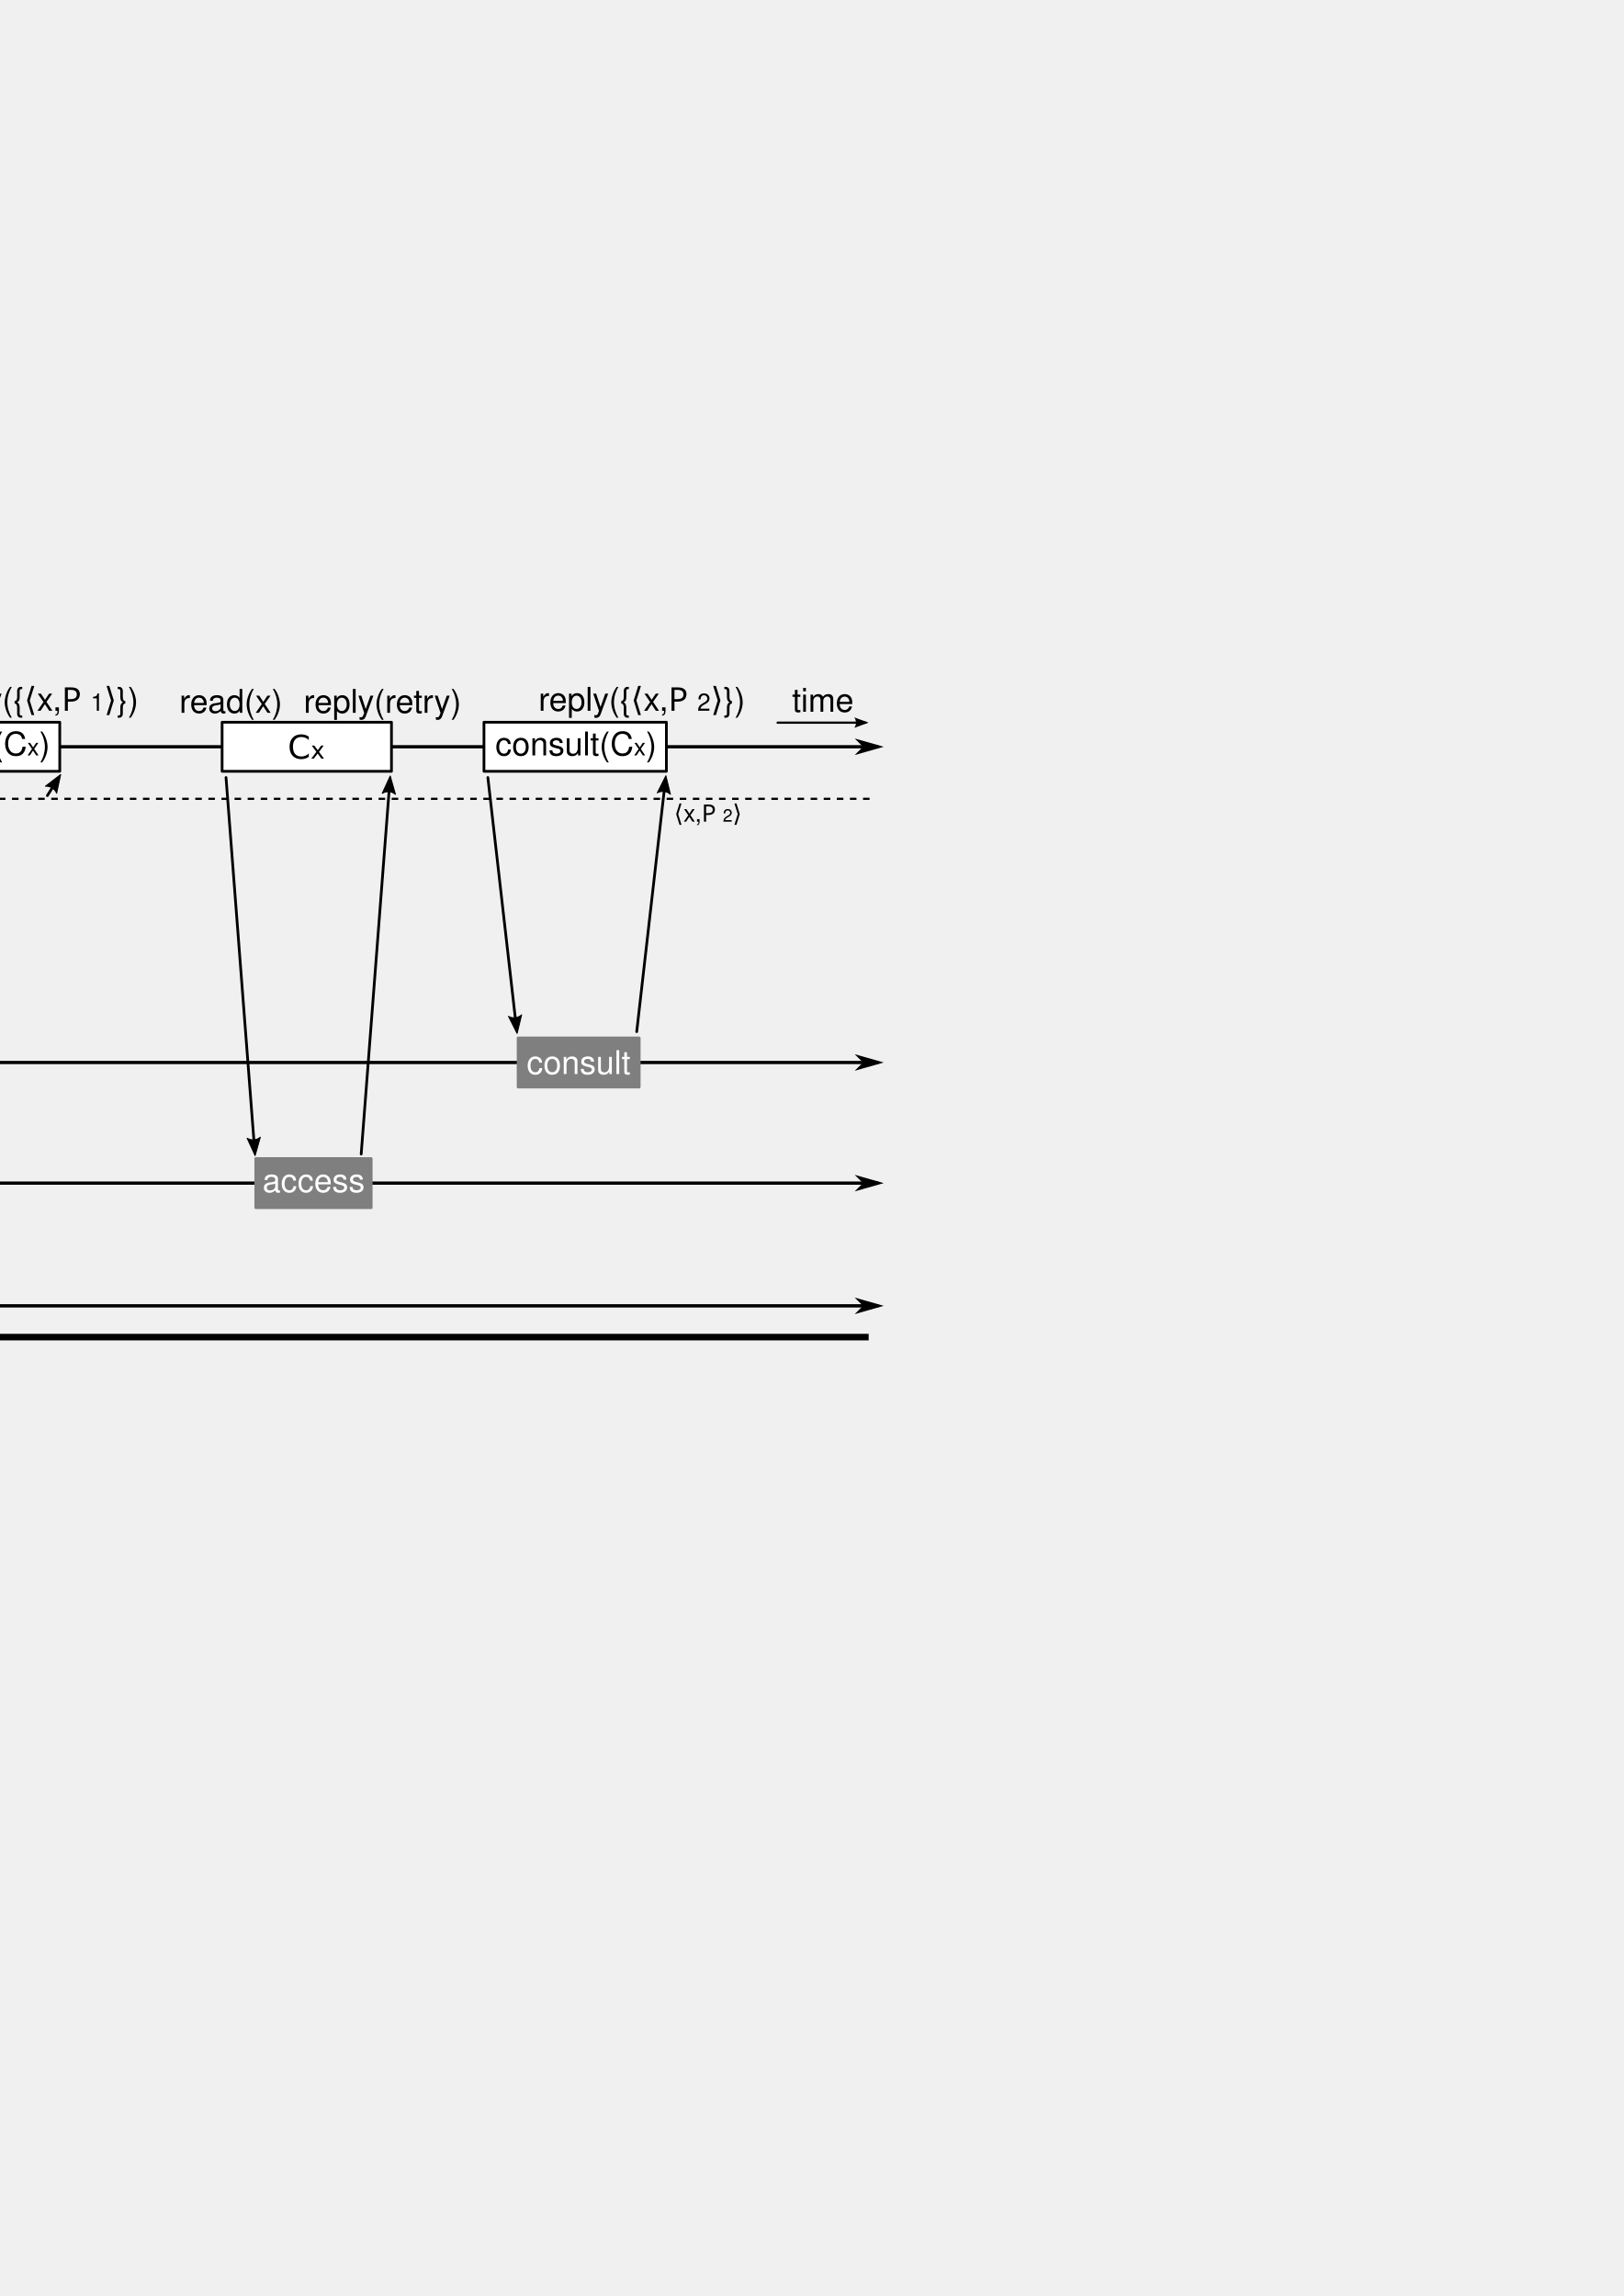
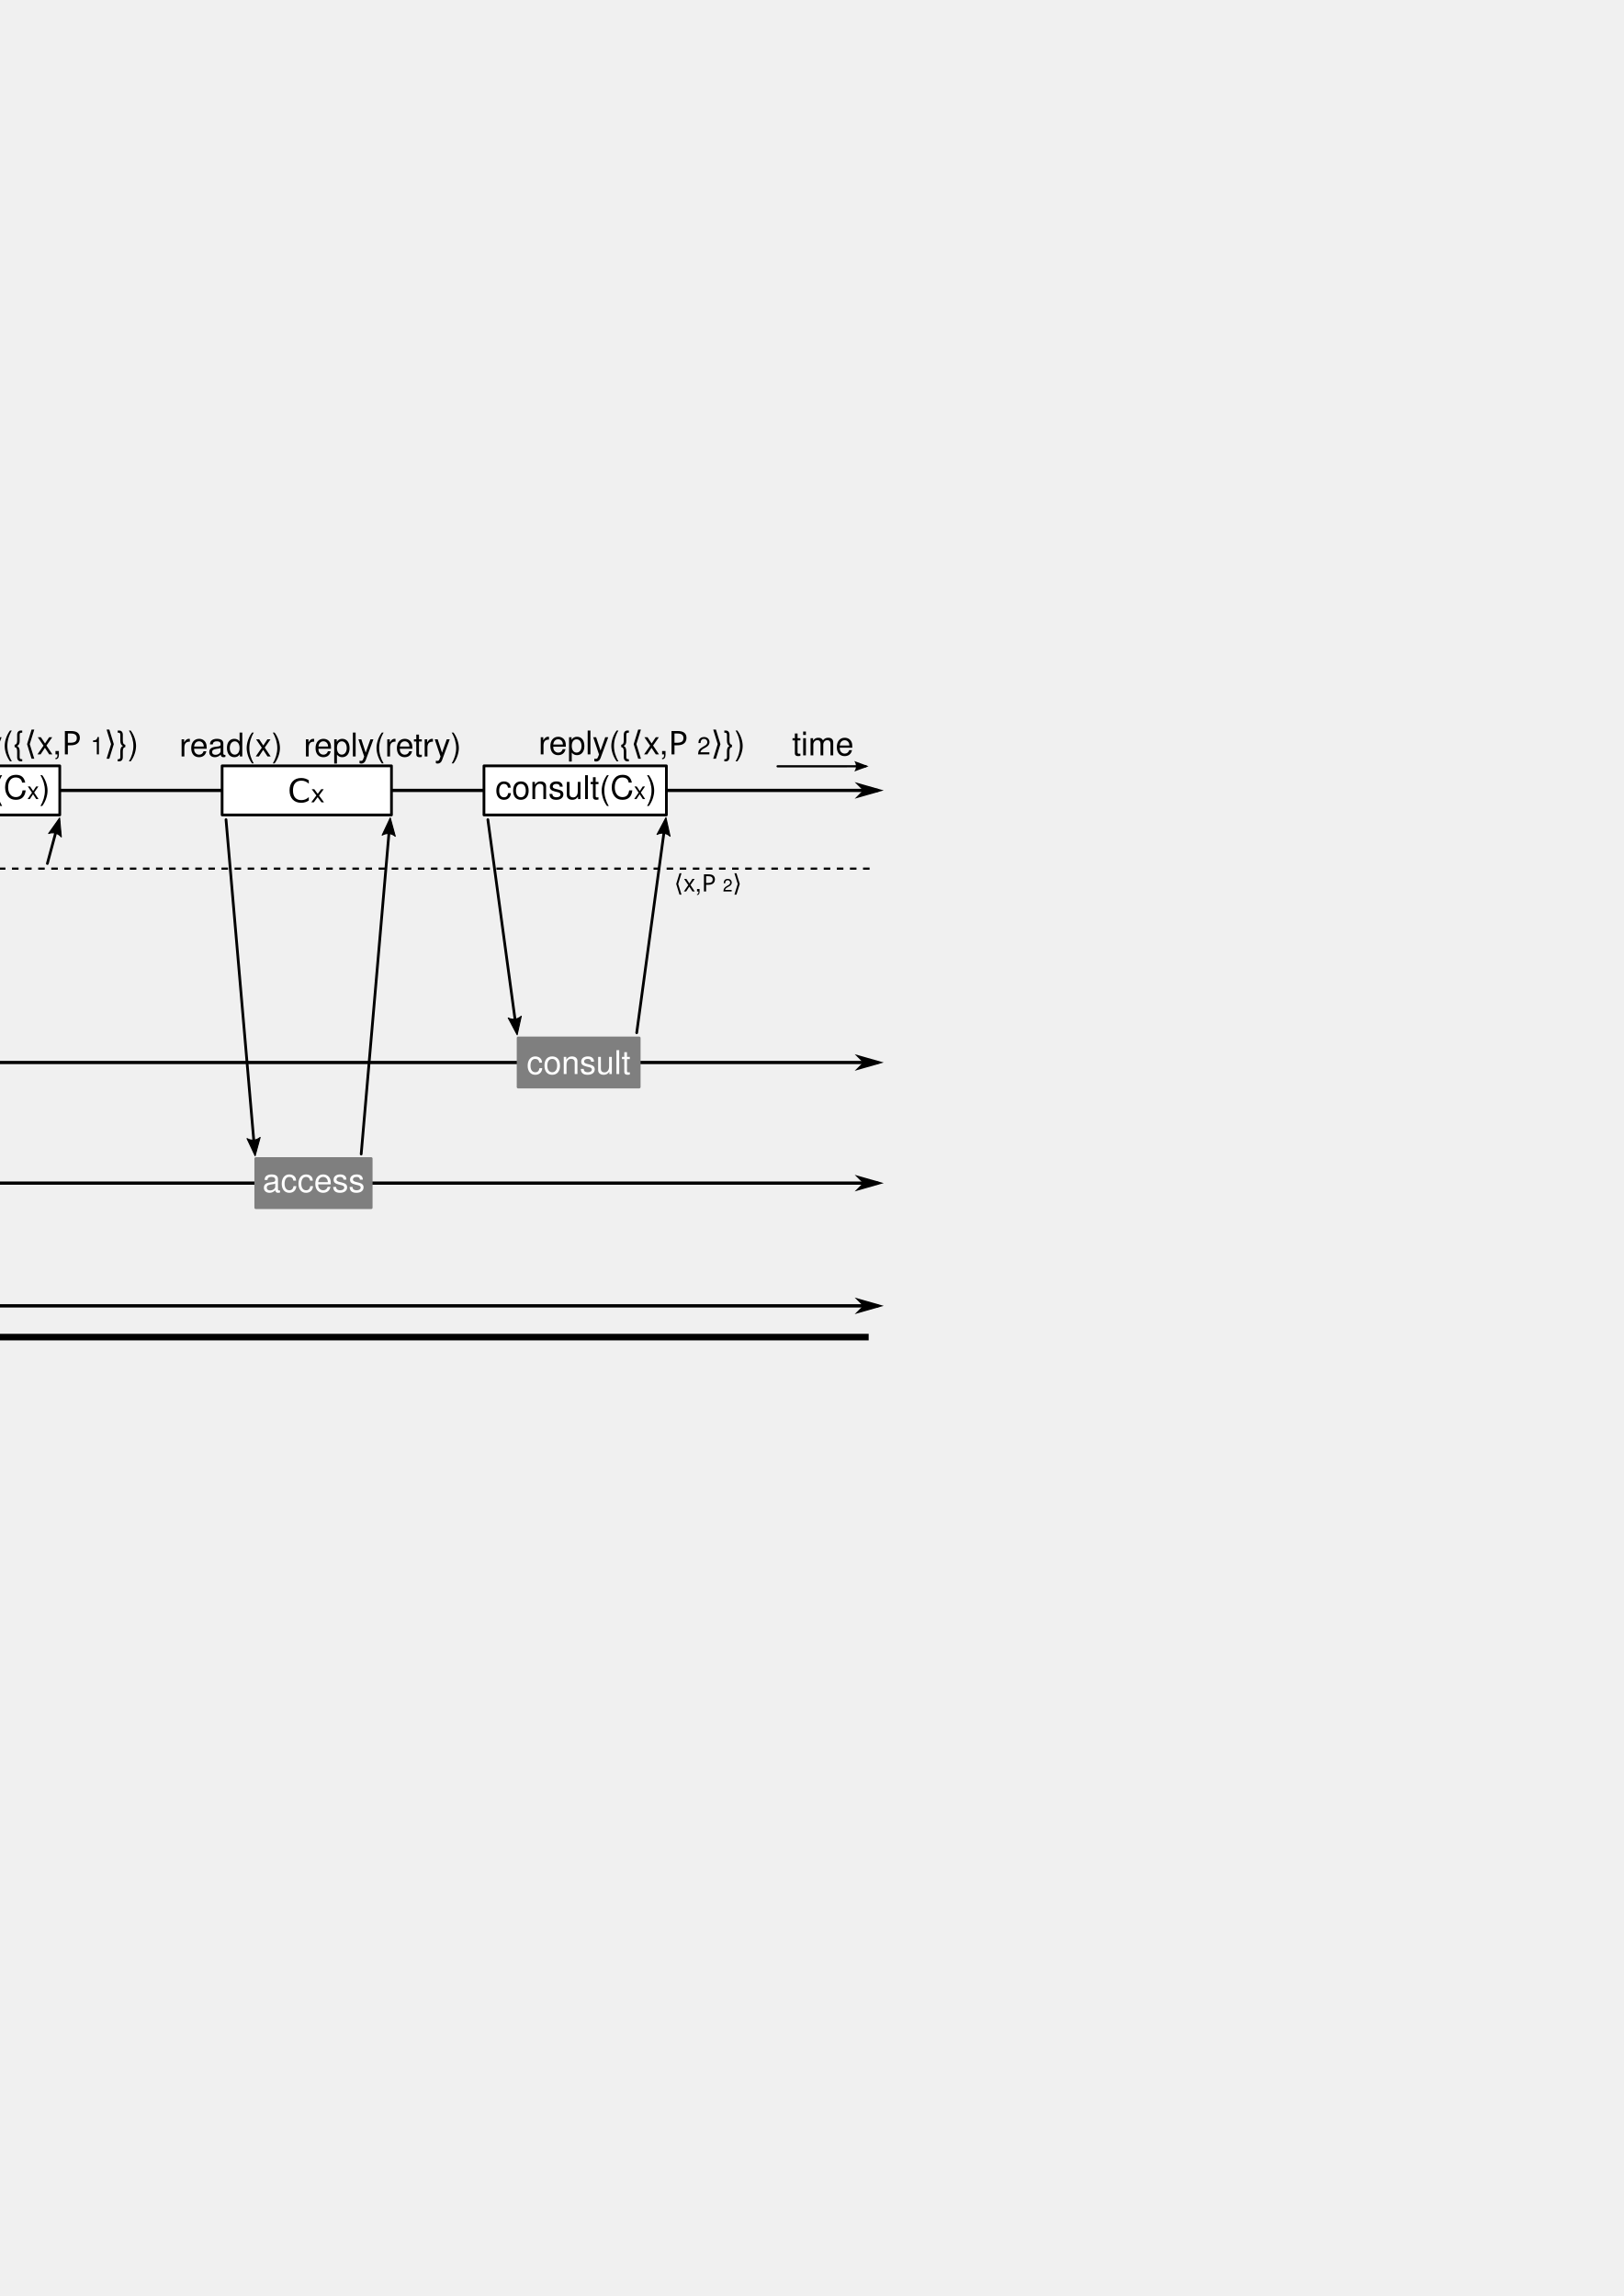
<svg xmlns="http://www.w3.org/2000/svg" version="1.1" width="744.094" height="1052.362" id="svg3973">
  <defs id="defs3975">
    <marker refX="0" refY="0" orient="auto" id="Arrow2Mendjp" style="overflow:visible">
      <path d="M 8.719,4.034 -2.207,0.016 8.719,-4.002 c -1.745,2.372 -1.735,5.617 -6e-7,8.035 z" transform="scale(-0.6,-0.6)" id="path3958" style="font-size:12px;fill:#000000;fill-rule:evenodd;stroke:#000000;stroke-width:0.625;stroke-linejoin:round" />
    </marker>
    <marker refX="0" refY="0" orient="auto" id="Arrow2MendxY" style="overflow:visible">
      <path d="M 8.719,4.034 -2.207,0.016 8.719,-4.002 c -1.745,2.372 -1.735,5.617 -6e-7,8.035 z" transform="scale(-0.6,-0.6)" id="path3943" style="font-size:12px;fill:#000000;fill-rule:evenodd;stroke:#000000;stroke-width:0.625;stroke-linejoin:round" />
    </marker>
    <marker refX="0" refY="0" orient="auto" id="Arrow2Mendxp" style="overflow:visible">
      <path d="M 8.719,4.034 -2.207,0.016 8.719,-4.002 c -1.745,2.372 -1.735,5.617 -6e-7,8.035 z" transform="scale(-0.6,-0.6)" id="path3946" style="font-size:12px;fill:#000000;fill-rule:evenodd;stroke:#000000;stroke-width:0.625;stroke-linejoin:round" />
    </marker>
    <marker refX="0" refY="0" orient="auto" id="Arrow2Mendxg" style="overflow:visible">
      <path d="M 8.719,4.034 -2.207,0.016 8.719,-4.002 c -1.745,2.372 -1.735,5.617 -6e-7,8.035 z" transform="scale(-0.6,-0.6)" id="path3952" style="font-size:12px;fill:#000000;fill-rule:evenodd;stroke:#000000;stroke-width:0.625;stroke-linejoin:round" />
    </marker>
    <marker refX="0" refY="0" orient="auto" id="marker3999" style="overflow:visible">
      <path d="M 8.719,4.034 -2.207,0.016 8.719,-4.002 c -1.745,2.372 -1.735,5.617 -6e-7,8.035 z" transform="scale(-0.6,-0.6)" id="path4001" style="font-size:12px;fill:#000000;fill-rule:evenodd;stroke:#000000;stroke-width:0.625;stroke-linejoin:round" />
    </marker>
    <marker refX="0" refY="0" orient="auto" id="marker4003" style="overflow:visible">
      <path d="M 8.719,4.034 -2.207,0.016 8.719,-4.002 c -1.745,2.372 -1.735,5.617 -6e-7,8.035 z" transform="scale(-0.6,-0.6)" id="path4005" style="font-size:12px;fill:#000000;fill-rule:evenodd;stroke:#000000;stroke-width:0.625;stroke-linejoin:round" />
    </marker>
    <marker refX="0" refY="0" orient="auto" id="Arrow1Mend" style="overflow:visible">
      <path d="M 0,0 5,-5 -12.5,0 5,5 0,0 z" transform="matrix(-0.4,0,0,-0.4,-4,0)" id="path3886" style="fill-rule:evenodd;stroke:#000000;stroke-width:1pt;marker-start:none" />
    </marker>
    <marker refX="0" refY="0" orient="auto" id="Arrow1MendQ" style="overflow:visible">
      <path d="M 0,0 5,-5 -12.5,0 5,5 0,0 z" transform="matrix(-0.4,0,0,-0.4,-4,0)" id="path4794" style="fill:#999999;fill-rule:evenodd;stroke:#999999;stroke-width:1pt;marker-start:none" />
    </marker>
    <marker refX="0" refY="0" orient="auto" id="marker4011" style="overflow:visible">
      <path d="M 8.719,4.034 -2.207,0.016 8.719,-4.002 c -1.745,2.372 -1.735,5.617 -6e-7,8.035 z" transform="scale(-0.6,-0.6)" id="path4013" style="font-size:12px;fill:#000000;fill-rule:evenodd;stroke:#000000;stroke-width:0.625;stroke-linejoin:round" />
    </marker>
    <marker refX="0" refY="0" orient="auto" id="marker4015" style="overflow:visible">
      <path d="M 0,0 5,-5 -12.5,0 5,5 0,0 z" transform="matrix(-0.4,0,0,-0.4,-4,0)" id="path4017" style="fill-rule:evenodd;stroke:#000000;stroke-width:1pt;marker-start:none" />
    </marker>
    <marker refX="0" refY="0" orient="auto" id="Arrow2Mend" style="overflow:visible">
      <path d="M 8.719,4.034 -2.207,0.016 8.719,-4.002 c -1.745,2.372 -1.735,5.617 -6e-7,8.035 z" transform="scale(-0.6,-0.6)" id="path3904" style="font-size:12px;fill-rule:evenodd;stroke-width:0.625;stroke-linejoin:round" />
    </marker>
    <marker refX="0" refY="0" orient="auto" id="marker4021" style="overflow:visible">
      <path d="M 0,0 5,-5 -12.5,0 5,5 0,0 z" transform="matrix(-0.4,0,0,-0.4,-4,0)" id="path4023" style="fill-rule:evenodd;stroke:#000000;stroke-width:1pt;marker-start:none" />
    </marker>
    <marker refX="0" refY="0" orient="auto" id="marker4025" style="overflow:visible">
      <path d="M 0,0 5,-5 -12.5,0 5,5 0,0 z" transform="matrix(-0.4,0,0,-0.4,-4,0)" id="path4027" style="fill-rule:evenodd;stroke:#000000;stroke-width:1pt;marker-start:none" />
    </marker>
    <marker refX="0" refY="0" orient="auto" id="marker4029" style="overflow:visible">
      <path d="M 0,0 5,-5 -12.5,0 5,5 0,0 z" transform="matrix(-0.4,0,0,-0.4,-4,0)" id="path4031" style="fill-rule:evenodd;stroke:#000000;stroke-width:1pt;marker-start:none" />
    </marker>
    <marker refX="0" refY="0" orient="auto" id="marker4033" style="overflow:visible">
      <path d="M 0,0 5,-5 -12.5,0 5,5 0,0 z" transform="matrix(-0.4,0,0,-0.4,-4,0)" id="path4035" style="fill-rule:evenodd;stroke:#000000;stroke-width:1pt;marker-start:none" />
    </marker>
    <marker refX="0" refY="0" orient="auto" id="Arrow2Mendxg-0" style="overflow:visible">
      <path d="M 8.719,4.034 -2.207,0.016 8.719,-4.002 c -1.745,2.372 -1.735,5.617 -6e-7,8.035 z" transform="scale(-0.6,-0.6)" id="path3952-3" style="font-size:12px;fill:#000000;fill-rule:evenodd;stroke:#000000;stroke-width:0.625;stroke-linejoin:round" />
    </marker>
    <marker refX="0" refY="0" orient="auto" id="Arrow2Mendjp-3" style="overflow:visible">
      <path d="M 8.719,4.034 -2.207,0.016 8.719,-4.002 c -1.745,2.372 -1.735,5.617 -6e-7,8.035 z" transform="scale(-0.6,-0.6)" id="path3958-9" style="font-size:12px;fill:#000000;fill-rule:evenodd;stroke:#000000;stroke-width:0.625;stroke-linejoin:round" />
    </marker>
    <marker refX="0" refY="0" orient="auto" id="Arrow2MendxY-2" style="overflow:visible">
      <path d="M 8.719,4.034 -2.207,0.016 8.719,-4.002 c -1.745,2.372 -1.735,5.617 -6e-7,8.035 z" transform="scale(-0.6,-0.6)" id="path3943-9" style="font-size:12px;fill:#000000;fill-rule:evenodd;stroke:#000000;stroke-width:0.625;stroke-linejoin:round" />
    </marker>
    <marker refX="0" refY="0" orient="auto" id="marker5415" style="overflow:visible">
      <path d="M 8.719,4.034 -2.207,0.016 8.719,-4.002 c -1.745,2.372 -1.735,5.617 -6e-7,8.035 z" transform="scale(-0.6,-0.6)" id="path5417" style="font-size:12px;fill:#000000;fill-rule:evenodd;stroke:#000000;stroke-width:0.625;stroke-linejoin:round" />
    </marker>
    <marker refX="0" refY="0" orient="auto" id="marker5419" style="overflow:visible">
      <path d="M 8.719,4.034 -2.207,0.016 8.719,-4.002 c -1.745,2.372 -1.735,5.617 -6e-7,8.035 z" transform="scale(-0.6,-0.6)" id="path5421" style="font-size:12px;fill:#000000;fill-rule:evenodd;stroke:#000000;stroke-width:0.625;stroke-linejoin:round" />
    </marker>
    <marker refX="0" refY="0" orient="auto" id="marker5423" style="overflow:visible">
      <path d="M 8.719,4.034 -2.207,0.016 8.719,-4.002 c -1.745,2.372 -1.735,5.617 -6e-7,8.035 z" transform="scale(-0.6,-0.6)" id="path5425" style="font-size:12px;fill:#000000;fill-rule:evenodd;stroke:#000000;stroke-width:0.625;stroke-linejoin:round" />
    </marker>
    <marker refX="0" refY="0" orient="auto" id="Arrow2Mendxp-5" style="overflow:visible">
      <path d="M 8.719,4.034 -2.207,0.016 8.719,-4.002 c -1.745,2.372 -1.735,5.617 -6e-7,8.035 z" transform="scale(-0.6,-0.6)" id="path3946-8" style="font-size:12px;fill:#000000;fill-rule:evenodd;stroke:#000000;stroke-width:0.625;stroke-linejoin:round" />
    </marker>
    <marker refX="0" refY="0" orient="auto" id="marker5429" style="overflow:visible">
      <path d="M 8.719,4.034 -2.207,0.016 8.719,-4.002 c -1.745,2.372 -1.735,5.617 -6e-7,8.035 z" transform="scale(-0.6,-0.6)" id="path5431" style="font-size:12px;fill:#000000;fill-rule:evenodd;stroke:#000000;stroke-width:0.625;stroke-linejoin:round" />
    </marker>
    <marker refX="0" refY="0" orient="auto" id="marker5433" style="overflow:visible">
      <path d="M 8.719,4.034 -2.207,0.016 8.719,-4.002 c -1.745,2.372 -1.735,5.617 -6e-7,8.035 z" transform="scale(-0.6,-0.6)" id="path5435" style="font-size:12px;fill:#000000;fill-rule:evenodd;stroke:#000000;stroke-width:0.625;stroke-linejoin:round" />
    </marker>
    <marker refX="0" refY="0" orient="auto" id="Arrow1Mend-3" style="overflow:visible">
      <path d="M 0,0 5,-5 -12.5,0 5,5 0,0 z" transform="matrix(-0.4,0,0,-0.4,-4,0)" id="path3886-7" style="fill-rule:evenodd;stroke:#000000;stroke-width:1pt;marker-start:none" />
    </marker>
    <marker refX="0" refY="0" orient="auto" id="Arrow1MendQ-9" style="overflow:visible">
      <path d="M 0,0 5,-5 -12.5,0 5,5 0,0 z" transform="matrix(-0.4,0,0,-0.4,-4,0)" id="path4794-6" style="fill:#999999;fill-rule:evenodd;stroke:#999999;stroke-width:1pt;marker-start:none" />
    </marker>
    <marker refX="0" refY="0" orient="auto" id="marker5441" style="overflow:visible">
      <path d="M 8.719,4.034 -2.207,0.016 8.719,-4.002 c -1.745,2.372 -1.735,5.617 -6e-7,8.035 z" transform="scale(-0.6,-0.6)" id="path5443" style="font-size:12px;fill:#000000;fill-rule:evenodd;stroke:#000000;stroke-width:0.625;stroke-linejoin:round" />
    </marker>
    <marker refX="0" refY="0" orient="auto" id="marker5445" style="overflow:visible">
      <path d="M 0,0 5,-5 -12.5,0 5,5 0,0 z" transform="matrix(-0.4,0,0,-0.4,-4,0)" id="path5447" style="fill-rule:evenodd;stroke:#000000;stroke-width:1pt;marker-start:none" />
    </marker>
    <marker refX="0" refY="0" orient="auto" id="marker5449" style="overflow:visible">
      <path d="M 0,0 5,-5 -12.5,0 5,5 0,0 z" transform="matrix(-0.4,0,0,-0.4,-4,0)" id="path5451" style="fill-rule:evenodd;stroke:#000000;stroke-width:1pt;marker-start:none" />
    </marker>
    <marker refX="0" refY="0" orient="auto" id="marker5453" style="overflow:visible">
      <path d="M 0,0 5,-5 -12.5,0 5,5 0,0 z" transform="matrix(-0.4,0,0,-0.4,-4,0)" id="path5455" style="fill-rule:evenodd;stroke:#000000;stroke-width:1pt;marker-start:none" />
    </marker>
    <marker refX="0" refY="0" orient="auto" id="marker5457" style="overflow:visible">
      <path d="M 0,0 5,-5 -12.5,0 5,5 0,0 z" transform="matrix(-0.4,0,0,-0.4,-4,0)" id="path5459" style="fill-rule:evenodd;stroke:#000000;stroke-width:1pt;marker-start:none" />
    </marker>
    <marker refX="0" refY="0" orient="auto" id="Arrow2Mend-3" style="overflow:visible">
      <path d="M 8.719,4.034 -2.207,0.016 8.719,-4.002 c -1.745,2.372 -1.735,5.617 -6e-7,8.035 z" transform="scale(-0.6,-0.6)" id="path3904-6" style="font-size:12px;fill-rule:evenodd;stroke-width:0.625;stroke-linejoin:round" />
    </marker>
  </defs>
  <line x1="-61.212" y1="486.987" x2="402.04" y2="486.987" id="line3204" style="fill:none;stroke:#000000;stroke-width:1.5;stroke-linecap:round;stroke-linejoin:round;stroke-miterlimit:4;stroke-dasharray:none;marker-end:url(#Arrow1Mend)" />
  <rect style="fill:#7f7f7f;fill-opacity:1;stroke:#7f7f7f;stroke-width:1.25;stroke-linecap:round;stroke-linejoin:round;stroke-opacity:1" id="rect7980" y="475.737" x="237.434" height="22.5" width="55.492" />
  <text style="font-size:40px;font-style:normal;font-weight:normal;fill:#000000;fill-opacity:1;stroke:none;font-family:Bitstream Vera Sans" xml:space="preserve" id="text7982" y="492.282" x="241.349">
    <tspan style="font-size:15px;font-style:normal;font-variant:normal;font-weight:normal;font-stretch:normal;fill:#ffffff;font-family:Nimbus Sans L;-inkscape-font-specification:Nimbus Sans L" id="tspan7984" y="492.282" x="241.349">consult</tspan>
  </text>
  <line x1="-61.212" y1="598.526" x2="402.04" y2="598.526" id="line3192" style="fill:none;stroke:#000000;stroke-width:1.5;stroke-linecap:round;stroke-linejoin:round;stroke-miterlimit:4;stroke-dasharray:none;marker-end:url(#Arrow1Mend)" />
  <line x1="-61.212" y1="542.276" x2="402.04" y2="542.276" id="line3190" style="fill:none;stroke:#000000;stroke-width:1.5;stroke-linecap:round;stroke-linejoin:round;stroke-miterlimit:4;stroke-dasharray:none;marker-end:url(#Arrow1Mend)" />
-   <line x1="-61.212" y1="342.276" x2="402.04" y2="342.276" id="line57" style="fill:none;stroke:#000000;stroke-width:1.5;stroke-linecap:round;stroke-linejoin:round;stroke-miterlimit:4;stroke-opacity:1;stroke-dasharray:none;marker-end:url(#Arrow1Mend)" />
-   <text style="font-size:15px;text-align:center;line-height:125%;text-anchor:middle;fill:#000000;stroke:none" id="text87" y="331.821" x="-94.794">
-     <tspan style="font-size:15px;font-style:normal;font-variant:normal;font-weight:normal;font-stretch:normal;text-align:center;line-height:125%;writing-mode:lr-tb;text-anchor:middle;font-family:Nimbus Sans L;-inkscape-font-specification:Nimbus Sans L" id="tspan89" y="345.571" x="-94.39">client</tspan>
-   </text>
-   <g id="g3342" transform="translate(250,0)">
+   <line x1="-61.212" y1="362.276" x2="402.04" y2="362.276" id="line57" style="fill:none;stroke:#000000;stroke-width:1.5;stroke-linecap:round;stroke-linejoin:round;stroke-miterlimit:4;stroke-opacity:1;stroke-dasharray:none;marker-end:url(#Arrow1Mend)" />
+   <text style="font-size:15px;text-align:center;line-height:125%;text-anchor:middle;fill:#000000;stroke:none" id="text87" y="351.821" x="-94.794">
+     <tspan style="font-size:15px;font-style:normal;font-variant:normal;font-weight:normal;font-stretch:normal;text-align:center;line-height:125%;writing-mode:lr-tb;text-anchor:middle;font-family:Nimbus Sans L;-inkscape-font-specification:Nimbus Sans L" id="tspan89" y="365.571" x="-94.39">client</tspan>
+   </text>
+   <g id="g3342" transform="translate(250,20)">
    <rect width="83.6" height="22.5" x="-28.213" y="331.026" id="rect63" style="fill:#ffffff;fill-opacity:1;stroke:#000000;stroke-width:1.25;stroke-linecap:round;stroke-linejoin:round" />
    <text x="-23.015" y="346.244" id="text3052" xml:space="preserve" style="font-size:40px;font-style:normal;font-weight:normal;fill:#000000;fill-opacity:1;stroke:none;font-family:Bitstream Vera Sans">
      <tspan x="-23.015" y="346.244" id="tspan3054" style="font-size:15px;font-style:normal;font-variant:normal;font-weight:normal;font-stretch:normal;font-family:Nimbus Sans L;-inkscape-font-specification:Nimbus Sans L">consult(C<tspan id="tspan3202" style="font-size:11px;font-style:normal;font-variant:normal;font-weight:normal;font-stretch:normal;font-family:Nimbus Sans L;-inkscape-font-specification:Nimbus Sans L">x</tspan>)</tspan>
    </text>
  </g>
  <text style="font-size:15px;text-align:center;line-height:125%;text-anchor:middle;fill:#000000;stroke:none" id="text3119" y="588.609" x="-107.839">
    <tspan style="font-size:15px;font-style:normal;font-variant:normal;font-weight:normal;font-stretch:normal;text-align:center;line-height:125%;writing-mode:lr-tb;text-anchor:middle;font-family:Nimbus Sans L;-inkscape-font-specification:Nimbus Sans L" id="tspan3121" y="602.359" x="-107.435">partition <tspan id="tspan3646" style="font-style:normal;font-variant:normal;font-weight:500;font-stretch:normal;font-family:jsMath-cmsy10;-inkscape-font-specification:jsMath-cmsy10 Medium">P</tspan>
      <tspan style="font-size:11px" id="tspan3123">2</tspan>
    </tspan>
  </text>
-   <path style="fill:none;stroke:#000000;stroke-width:1.25;stroke-linecap:round;stroke-linejoin:round;stroke-miterlimit:4;stroke-opacity:1;stroke-dasharray:none;marker-end:url(#Arrow2Mendxg)" id="line3992" d="m 223.575,356.376 13.191,115.638" />
+   <path style="fill:none;stroke:#000000;stroke-width:1.25;stroke-linecap:round;stroke-linejoin:round;stroke-miterlimit:4;stroke-opacity:1;stroke-dasharray:none;marker-end:url(#Arrow2Mendxg)" id="line3992" d="m 223.575,375.686 13.191,96.962" />
  <text style="font-size:15px;text-align:center;line-height:125%;text-anchor:middle;fill:#000000;stroke:none" id="text3113" y="532.359" x="-107.784">
    <tspan style="font-size:15px;font-style:normal;font-variant:normal;font-weight:normal;font-stretch:normal;text-align:center;line-height:125%;writing-mode:lr-tb;text-anchor:middle;font-family:Nimbus Sans L;-inkscape-font-specification:Nimbus Sans L" id="tspan3115" y="546.109" x="-107.38">partition <tspan id="tspan3644" style="font-style:normal;font-variant:normal;font-weight:500;font-stretch:normal;font-family:jsMath-cmsy10;-inkscape-font-specification:jsMath-cmsy10 Medium">P</tspan>
      <tspan style="font-size:11px" id="tspan3117">1</tspan>
    </tspan>
  </text>
-   <path style="fill:none;stroke:#000000;stroke-width:1.25;stroke-linecap:round;stroke-linejoin:round;stroke-miterlimit:4;stroke-opacity:1;stroke-dasharray:none;marker-end:url(#Arrow2Mendxg)" id="path4327" d="M 291.785,472.865 304.976,357.227" />
+   <path style="fill:none;stroke:#000000;stroke-width:1.25;stroke-linecap:round;stroke-linejoin:round;stroke-miterlimit:4;stroke-opacity:1;stroke-dasharray:none;marker-end:url(#Arrow2Mendxg)" id="path4327" d="m 291.785,473.361 13.191,-96.962" />
  <text x="-107.784" y="477.07" id="text3206" style="font-size:15px;text-align:center;line-height:125%;text-anchor:middle;fill:#000000;stroke:none">
    <tspan x="-107.38" y="490.82" id="tspan3208" style="font-size:15px;font-style:normal;font-variant:normal;font-weight:normal;font-stretch:normal;text-align:center;line-height:125%;writing-mode:lr-tb;text-anchor:middle;font-family:Nimbus Sans L;-inkscape-font-specification:Nimbus Sans L">oracle</tspan>
  </text>
-   <text x="245.742" y="313.27" id="text3220" style="font-size:15px;line-height:125%;fill:#000000;stroke:none">
-     <tspan x="246.773" y="325.77" id="tspan3222" style="font-size:15px;font-style:normal;font-variant:normal;font-weight:normal;font-stretch:normal;text-align:start;line-height:125%;writing-mode:lr-tb;text-anchor:start;font-family:Nimbus Sans L;-inkscape-font-specification:Nimbus Sans L" dx="0 0 0 0 0 0 -6.7934266e-08">reply({⟨x,<tspan style="font-style:normal;font-variant:normal;font-weight:500;font-stretch:normal;font-family:jsMath-cmsy10;-inkscape-font-specification:jsMath-cmsy10 Medium" id="tspan3228">P</tspan>
+   <text x="245.742" y="333.27" id="text3220" style="font-size:15px;line-height:125%;fill:#000000;stroke:none">
+     <tspan x="246.773" y="345.77" id="tspan3222" style="font-size:15px;font-style:normal;font-variant:normal;font-weight:normal;font-stretch:normal;text-align:start;line-height:125%;writing-mode:lr-tb;text-anchor:start;font-family:Nimbus Sans L;-inkscape-font-specification:Nimbus Sans L" dx="0 0 0 0 0 0 -6.7934266e-08">reply({⟨x,<tspan style="font-style:normal;font-variant:normal;font-weight:500;font-stretch:normal;font-family:jsMath-cmsy10;-inkscape-font-specification:jsMath-cmsy10 Medium" id="tspan3228">P</tspan>
      <tspan style="font-size:11px" id="tspan3226">2</tspan>
⟩})</tspan>
  </text>
-   <g id="g3348" transform="translate(-126,0)">
+   <g id="g3348" transform="translate(-126,20)">
    <rect width="77.614" height="22.5" x="227.787" y="331.026" id="rect3374" style="fill:#ffffff;fill-opacity:1;stroke:#000000;stroke-width:1.25;stroke-linecap:round;stroke-linejoin:round" />
    <text x="257.854" y="347.736" id="text3376" xml:space="preserve" style="font-size:40px;font-style:normal;font-weight:normal;fill:#000000;fill-opacity:1;stroke:none;font-family:Bitstream Vera Sans">
      <tspan x="257.854" y="347.736" id="tspan3378" style="font-size:15px">C<tspan id="tspan3402" style="font-size:11px">x</tspan>
      </tspan>
    </text>
  </g>
-   <path style="fill:none;stroke:#000000;stroke-width:1.25;stroke-linecap:round;stroke-linejoin:round;stroke-miterlimit:4;stroke-opacity:1;stroke-dasharray:none;marker-end:url(#Arrow2Mendxg)" id="path3390" d="m 103.575,356.376 13.191,171.62" />
+   <path style="fill:none;stroke:#000000;stroke-width:1.25;stroke-linecap:round;stroke-linejoin:round;stroke-miterlimit:4;stroke-opacity:1;stroke-dasharray:none;marker-end:url(#Arrow2Mendxg)" id="path3390" d="m 103.575,375.686 13.191,152.417" />
  <rect style="fill:#7f7f7f;fill-opacity:1;stroke:#7f7f7f;stroke-width:1.25;stroke-linecap:round;stroke-linejoin:round;stroke-opacity:1" id="rect3392" y="531.026" x="117.213" height="22.5" width="52.896" />
  <text style="font-size:40px;font-style:normal;font-weight:normal;fill:#000000;fill-opacity:1;stroke:none;font-family:Bitstream Vera Sans" xml:space="preserve" id="text3394" y="546.371" x="120.304">
    <tspan style="font-size:15px;fill:#ffffff;font-family:Nimbus Sans L;-inkscape-font-specification:Nimbus Sans L" id="tspan3396" y="546.371" x="120.304">access</tspan>
  </text>
-   <path d="m 165.522,528.949 13.191,-171.62" id="path3400" style="fill:none;stroke:#000000;stroke-width:1.25;stroke-linecap:round;stroke-linejoin:round;stroke-miterlimit:4;stroke-opacity:1;stroke-dasharray:none;marker-end:url(#Arrow2Mendxg)" />
+   <path d="m 165.522,528.949 13.191,-152.417" id="path3400" style="fill:none;stroke:#000000;stroke-width:1.25;stroke-linecap:round;stroke-linejoin:round;stroke-miterlimit:4;stroke-opacity:1;stroke-dasharray:none;marker-end:url(#Arrow2Mendxg)" />
  <flowRoot xml:space="preserve" id="flowRoot3420" style="fill:black;stroke:none;stroke-opacity:1;stroke-width:1px;stroke-linejoin:miter;stroke-linecap:butt;fill-opacity:1;font-family:Norasi;font-style:normal;font-weight:normal;font-size:40px;line-height:125%;letter-spacing:0px;word-spacing:0px;-inkscape-font-specification:Norasi;font-stretch:normal;font-variant:normal">
    <flowRegion id="flowRegion3422">
      <rect id="rect3424" width="13.636" height="45.455" x="434.545" y="280.544" />
    </flowRegion>
    <flowPara id="flowPara3426" />
  </flowRoot>
-   <text xml:space="preserve" style="font-size:40px;font-style:normal;font-variant:normal;font-weight:normal;font-stretch:normal;line-height:125%;letter-spacing:0px;word-spacing:0px;fill:#000000;fill-opacity:1;stroke:none;font-family:Norasi;-inkscape-font-specification:Norasi" x="82.192" y="307.961" id="text3450">
-     <tspan id="tspan3452" x="82.192" y="307.961" style="font-size:15px;font-style:normal;font-variant:normal;font-weight:normal;font-stretch:normal;font-family:Nimbus Sans L;-inkscape-font-specification:Nimbus Sans L" />
-     <tspan x="82.192" y="326.711" id="tspan3454" style="font-size:15px;font-style:normal;font-variant:normal;font-weight:normal;font-stretch:normal;font-family:Nimbus Sans L;-inkscape-font-specification:Nimbus Sans L">read(x)</tspan>
-   </text>
-   <text id="text3456" y="326.711" x="139.169" style="font-size:40px;font-style:normal;font-variant:normal;font-weight:normal;font-stretch:normal;line-height:125%;letter-spacing:0px;word-spacing:0px;fill:#000000;fill-opacity:1;stroke:none;font-family:Norasi;-inkscape-font-specification:Norasi" xml:space="preserve">
-     <tspan style="font-size:15px;font-style:normal;font-variant:normal;font-weight:normal;font-stretch:normal;font-family:Nimbus Sans L;-inkscape-font-specification:Nimbus Sans L" id="tspan3460" y="326.711" x="139.169" dx="0 0 0 0 0 0">reply(retry)</tspan>
-   </text>
-   <text style="font-size:15px;line-height:125%;fill:#000000;stroke:none" id="text111" y="313.724" x="352.29">
-     <tspan style="font-size:15px;font-style:normal;font-variant:normal;font-weight:normal;font-stretch:normal;text-align:start;line-height:125%;writing-mode:lr-tb;text-anchor:start;font-family:Nimbus Sans L;-inkscape-font-specification:Nimbus Sans L" id="tspan113" y="326.224" x="362.982">time</tspan>
-   </text>
-   <line x1="356.34" y1="331.234" x2="396.715" y2="331.226" id="line115" style="fill:#000000;fill-opacity:1;stroke:#000000;stroke-width:1;stroke-linecap:round;stroke-linejoin:round;stroke-miterlimit:4;stroke-opacity:1;stroke-dasharray:none;marker-end:url(#Arrow2Mend)" />
+   <text xml:space="preserve" style="font-size:40px;font-style:normal;font-variant:normal;font-weight:normal;font-stretch:normal;line-height:125%;letter-spacing:0px;word-spacing:0px;fill:#000000;fill-opacity:1;stroke:none;font-family:Norasi;-inkscape-font-specification:Norasi" x="82.192" y="327.961" id="text3450">
+     <tspan id="tspan3452" x="82.192" y="327.961" style="font-size:15px;font-style:normal;font-variant:normal;font-weight:normal;font-stretch:normal;font-family:Nimbus Sans L;-inkscape-font-specification:Nimbus Sans L" />
+     <tspan x="82.192" y="346.711" id="tspan3454" style="font-size:15px;font-style:normal;font-variant:normal;font-weight:normal;font-stretch:normal;font-family:Nimbus Sans L;-inkscape-font-specification:Nimbus Sans L">read(x)</tspan>
+   </text>
+   <text id="text3456" y="346.711" x="139.169" style="font-size:40px;font-style:normal;font-variant:normal;font-weight:normal;font-stretch:normal;line-height:125%;letter-spacing:0px;word-spacing:0px;fill:#000000;fill-opacity:1;stroke:none;font-family:Norasi;-inkscape-font-specification:Norasi" xml:space="preserve">
+     <tspan style="font-size:15px;font-style:normal;font-variant:normal;font-weight:normal;font-stretch:normal;font-family:Nimbus Sans L;-inkscape-font-specification:Nimbus Sans L" id="tspan3460" y="346.711" x="139.169" dx="0 0 0 0 0 0">reply(retry)</tspan>
+   </text>
+   <text style="font-size:15px;line-height:125%;fill:#000000;stroke:none" id="text111" y="333.724" x="352.29">
+     <tspan style="font-size:15px;font-style:normal;font-variant:normal;font-weight:normal;font-stretch:normal;text-align:start;line-height:125%;writing-mode:lr-tb;text-anchor:start;font-family:Nimbus Sans L;-inkscape-font-specification:Nimbus Sans L" id="tspan113" y="346.224" x="362.982">time</tspan>
+   </text>
+   <line x1="356.34" y1="351.234" x2="396.715" y2="351.226" id="line115" style="fill:#000000;fill-opacity:1;stroke:#000000;stroke-width:1;stroke-linecap:round;stroke-linejoin:round;stroke-miterlimit:4;stroke-opacity:1;stroke-dasharray:none;marker-end:url(#Arrow2Mend)" />
  <text xml:space="preserve" style="font-size:40px;font-style:normal;font-variant:normal;font-weight:normal;font-stretch:normal;line-height:125%;letter-spacing:0px;word-spacing:0px;fill:#000000;fill-opacity:1;stroke:none;font-family:Norasi;-inkscape-font-specification:Norasi" x="-143.993" y="559.591" id="text5032">
    <tspan id="tspan5034" x="-143.993" y="559.591" style="font-size:11px;font-style:normal;font-variant:normal;font-weight:normal;font-stretch:normal;font-family:Nimbus Sans L;-inkscape-font-specification:Nimbus Sans L">availability of x</tspan>
  </text>
  <text id="text6250" y="615.678" x="-143.993" style="font-size:40px;font-style:normal;font-variant:normal;font-weight:normal;font-stretch:normal;line-height:125%;letter-spacing:0px;word-spacing:0px;fill:#000000;fill-opacity:1;stroke:none;font-family:Norasi;-inkscape-font-specification:Norasi" xml:space="preserve">
    <tspan style="font-size:11px;font-style:normal;font-variant:normal;font-weight:normal;font-stretch:normal;font-family:Nimbus Sans L;-inkscape-font-specification:Nimbus Sans L" y="615.678" x="-143.993" id="tspan6252">availability of x</tspan>
  </text>
  <line x1="-60.462" y1="612.851" x2="398.084" y2="612.851" id="line6254" style="fill:none;stroke:#000000;stroke-width:3;stroke-linecap:butt;stroke-linejoin:miter;stroke-miterlimit:0;stroke-dasharray:none;marker-end:none" />
-   <text id="text4390" y="368.96" x="-108.948" style="font-size:40px;font-style:normal;font-variant:normal;font-weight:normal;font-stretch:normal;line-height:125%;letter-spacing:0px;word-spacing:0px;fill:#000000;fill-opacity:1;stroke:none;font-family:Norasi;-inkscape-font-specification:Norasi" xml:space="preserve">
-     <tspan style="font-size:11px;font-style:normal;font-variant:normal;font-weight:normal;font-stretch:normal;font-family:Nimbus Sans L;-inkscape-font-specification:Nimbus Sans L" y="368.96" x="-108.948" id="tspan4392">cache</tspan>
-   </text>
-   <line x1="-60.506" y1="366.133" x2="398.629" y2="366.133" id="line4394" style="fill:none;stroke:#000000;stroke-width:1;stroke-linecap:butt;stroke-linejoin:miter;stroke-miterlimit:4;stroke-dasharray:3, 3;stroke-dashoffset:0;marker-end:none" />
-   <g id="g4710" transform="translate(-28,0)">
+   <text id="text4390" y="400.96" x="-108.948" style="font-size:40px;font-style:normal;font-variant:normal;font-weight:normal;font-stretch:normal;line-height:125%;letter-spacing:0px;word-spacing:0px;fill:#000000;fill-opacity:1;stroke:none;font-family:Norasi;-inkscape-font-specification:Norasi" xml:space="preserve">
+     <tspan style="font-size:11px;font-style:normal;font-variant:normal;font-weight:normal;font-stretch:normal;font-family:Nimbus Sans L;-inkscape-font-specification:Nimbus Sans L" y="400.96" x="-108.948" id="tspan4392">cache</tspan>
+   </text>
+   <line x1="-60.506" y1="398.133" x2="398.629" y2="398.133" id="line4394" style="fill:none;stroke:#000000;stroke-width:1;stroke-linecap:butt;stroke-linejoin:miter;stroke-miterlimit:4;stroke-dasharray:3, 3;stroke-dashoffset:0;marker-end:none" />
+   <g id="g4710" transform="translate(-28,20)">
    <rect style="fill:#ffffff;fill-opacity:1;stroke:#000000;stroke-width:1.25;stroke-linecap:round;stroke-linejoin:round" id="rect4712" y="331.026" x="-28.213" height="22.5" width="83.6" />
    <text style="font-size:40px;font-style:normal;font-weight:normal;fill:#000000;fill-opacity:1;stroke:none;font-family:Bitstream Vera Sans" xml:space="preserve" id="text4714" y="346.244" x="-23.015">
      <tspan style="font-size:15px;font-style:normal;font-variant:normal;font-weight:normal;font-stretch:normal;font-family:Nimbus Sans L;-inkscape-font-specification:Nimbus Sans L" id="tspan4716" y="346.244" x="-23.015">consult(C<tspan style="font-size:11px;font-style:normal;font-variant:normal;font-weight:normal;font-stretch:normal;font-family:Nimbus Sans L;-inkscape-font-specification:Nimbus Sans L" id="tspan4718">x</tspan>)</tspan>
    </text>
  </g>
-   <path d="m -55.772,356.376 5.2,8.225" id="path4720" style="fill:none;stroke:#000000;stroke-width:1.25;stroke-linecap:round;stroke-linejoin:round;stroke-miterlimit:4;stroke-opacity:1;stroke-dasharray:none;marker-end:url(#Arrow2Mendxg)" />
-   <path d="m 21.704,364.662 5.2,-8.225" id="path4722" style="fill:none;stroke:#000000;stroke-width:1.25;stroke-linecap:round;stroke-linejoin:round;stroke-miterlimit:4;stroke-opacity:1;stroke-dasharray:none;marker-end:url(#Arrow2Mendxg)" />
-   <text style="font-size:15px;line-height:125%;fill:#000000;stroke:none" id="text4724" y="313.27" x="-32.258">
-     <tspan dx="0 0 0 0 0 0 -6.7934266e-08" style="font-size:15px;font-style:normal;font-variant:normal;font-weight:normal;font-stretch:normal;text-align:start;line-height:125%;writing-mode:lr-tb;text-anchor:start;font-family:Nimbus Sans L;-inkscape-font-specification:Nimbus Sans L" id="tspan4726" y="325.77" x="-31.227">reply({⟨x,<tspan id="tspan4728" style="font-style:normal;font-variant:normal;font-weight:500;font-stretch:normal;font-family:jsMath-cmsy10;-inkscape-font-specification:jsMath-cmsy10 Medium">P</tspan>
+   <path d="m -55.772,376.376 5.2,19.268" id="path4720" style="fill:none;stroke:#000000;stroke-width:1.25;stroke-linecap:round;stroke-linejoin:round;stroke-miterlimit:4;stroke-opacity:1;stroke-dasharray:none;marker-end:url(#Arrow2Mendxg)" />
+   <path d="m 21.704,395.786 5.2,-19.268" id="path4722" style="fill:none;stroke:#000000;stroke-width:1.25;stroke-linecap:round;stroke-linejoin:round;stroke-miterlimit:4;stroke-opacity:1;stroke-dasharray:none;marker-end:url(#Arrow2Mendxg)" />
+   <text style="font-size:15px;line-height:125%;fill:#000000;stroke:none" id="text4724" y="333.27" x="-32.258">
+     <tspan dx="0 0 0 0 0 0 -6.7934266e-08" style="font-size:15px;font-style:normal;font-variant:normal;font-weight:normal;font-stretch:normal;text-align:start;line-height:125%;writing-mode:lr-tb;text-anchor:start;font-family:Nimbus Sans L;-inkscape-font-specification:Nimbus Sans L" id="tspan4726" y="345.77" x="-31.227">reply({⟨x,<tspan id="tspan4728" style="font-style:normal;font-variant:normal;font-weight:500;font-stretch:normal;font-family:jsMath-cmsy10;-inkscape-font-specification:jsMath-cmsy10 Medium">P</tspan>
      <tspan id="tspan4730" style="font-size:11px">1</tspan>
⟩})</tspan>
  </text>
-   <text x="-62.129" y="364.109" id="text4736" style="font-size:15px;line-height:125%;fill:#000000;stroke:none">
-     <tspan x="-61.098" y="376.609" id="tspan4738" style="font-size:11px;font-style:normal;font-variant:normal;font-weight:normal;font-stretch:normal;text-align:start;line-height:125%;writing-mode:lr-tb;text-anchor:start;font-family:Nimbus Sans L;-inkscape-font-specification:Nimbus Sans L">⟨x,<tspan style="font-size:11px;font-style:normal;font-variant:normal;font-weight:500;font-stretch:normal;font-family:jsMath-cmsy10;-inkscape-font-specification:jsMath-cmsy10 Medium" id="tspan4740">P</tspan>
+   <text x="-62.129" y="396.109" id="text4736" style="font-size:15px;line-height:125%;fill:#000000;stroke:none">
+     <tspan x="-61.098" y="408.609" id="tspan4738" style="font-size:11px;font-style:normal;font-variant:normal;font-weight:normal;font-stretch:normal;text-align:start;line-height:125%;writing-mode:lr-tb;text-anchor:start;font-family:Nimbus Sans L;-inkscape-font-specification:Nimbus Sans L">⟨x,<tspan style="font-size:11px;font-style:normal;font-variant:normal;font-weight:500;font-stretch:normal;font-family:jsMath-cmsy10;-inkscape-font-specification:jsMath-cmsy10 Medium" id="tspan4740">P</tspan>
      <tspan style="font-size:8px" id="tspan4752">1</tspan>
⟩</tspan>
  </text>
-   <text style="font-size:15px;line-height:125%;fill:#000000;stroke:none" id="text4744" y="364.109" x="307.871">
-     <tspan style="font-size:11px;font-style:normal;font-variant:normal;font-weight:normal;font-stretch:normal;text-align:start;line-height:125%;writing-mode:lr-tb;text-anchor:start;font-family:Nimbus Sans L;-inkscape-font-specification:Nimbus Sans L" id="tspan4746" y="376.609" x="308.902">⟨x,<tspan id="tspan4748" style="font-size:11px;font-style:normal;font-variant:normal;font-weight:500;font-stretch:normal;font-family:jsMath-cmsy10;-inkscape-font-specification:jsMath-cmsy10 Medium">P</tspan>
+   <text style="font-size:15px;line-height:125%;fill:#000000;stroke:none" id="text4744" y="396.109" x="307.871">
+     <tspan style="font-size:11px;font-style:normal;font-variant:normal;font-weight:normal;font-stretch:normal;text-align:start;line-height:125%;writing-mode:lr-tb;text-anchor:start;font-family:Nimbus Sans L;-inkscape-font-specification:Nimbus Sans L" id="tspan4746" y="408.609" x="308.902">⟨x,<tspan id="tspan4748" style="font-size:11px;font-style:normal;font-variant:normal;font-weight:500;font-stretch:normal;font-family:jsMath-cmsy10;-inkscape-font-specification:jsMath-cmsy10 Medium">P</tspan>
      <tspan style="font-size:8px" id="tspan4750">2</tspan>
⟩</tspan>
  </text>
</svg>
